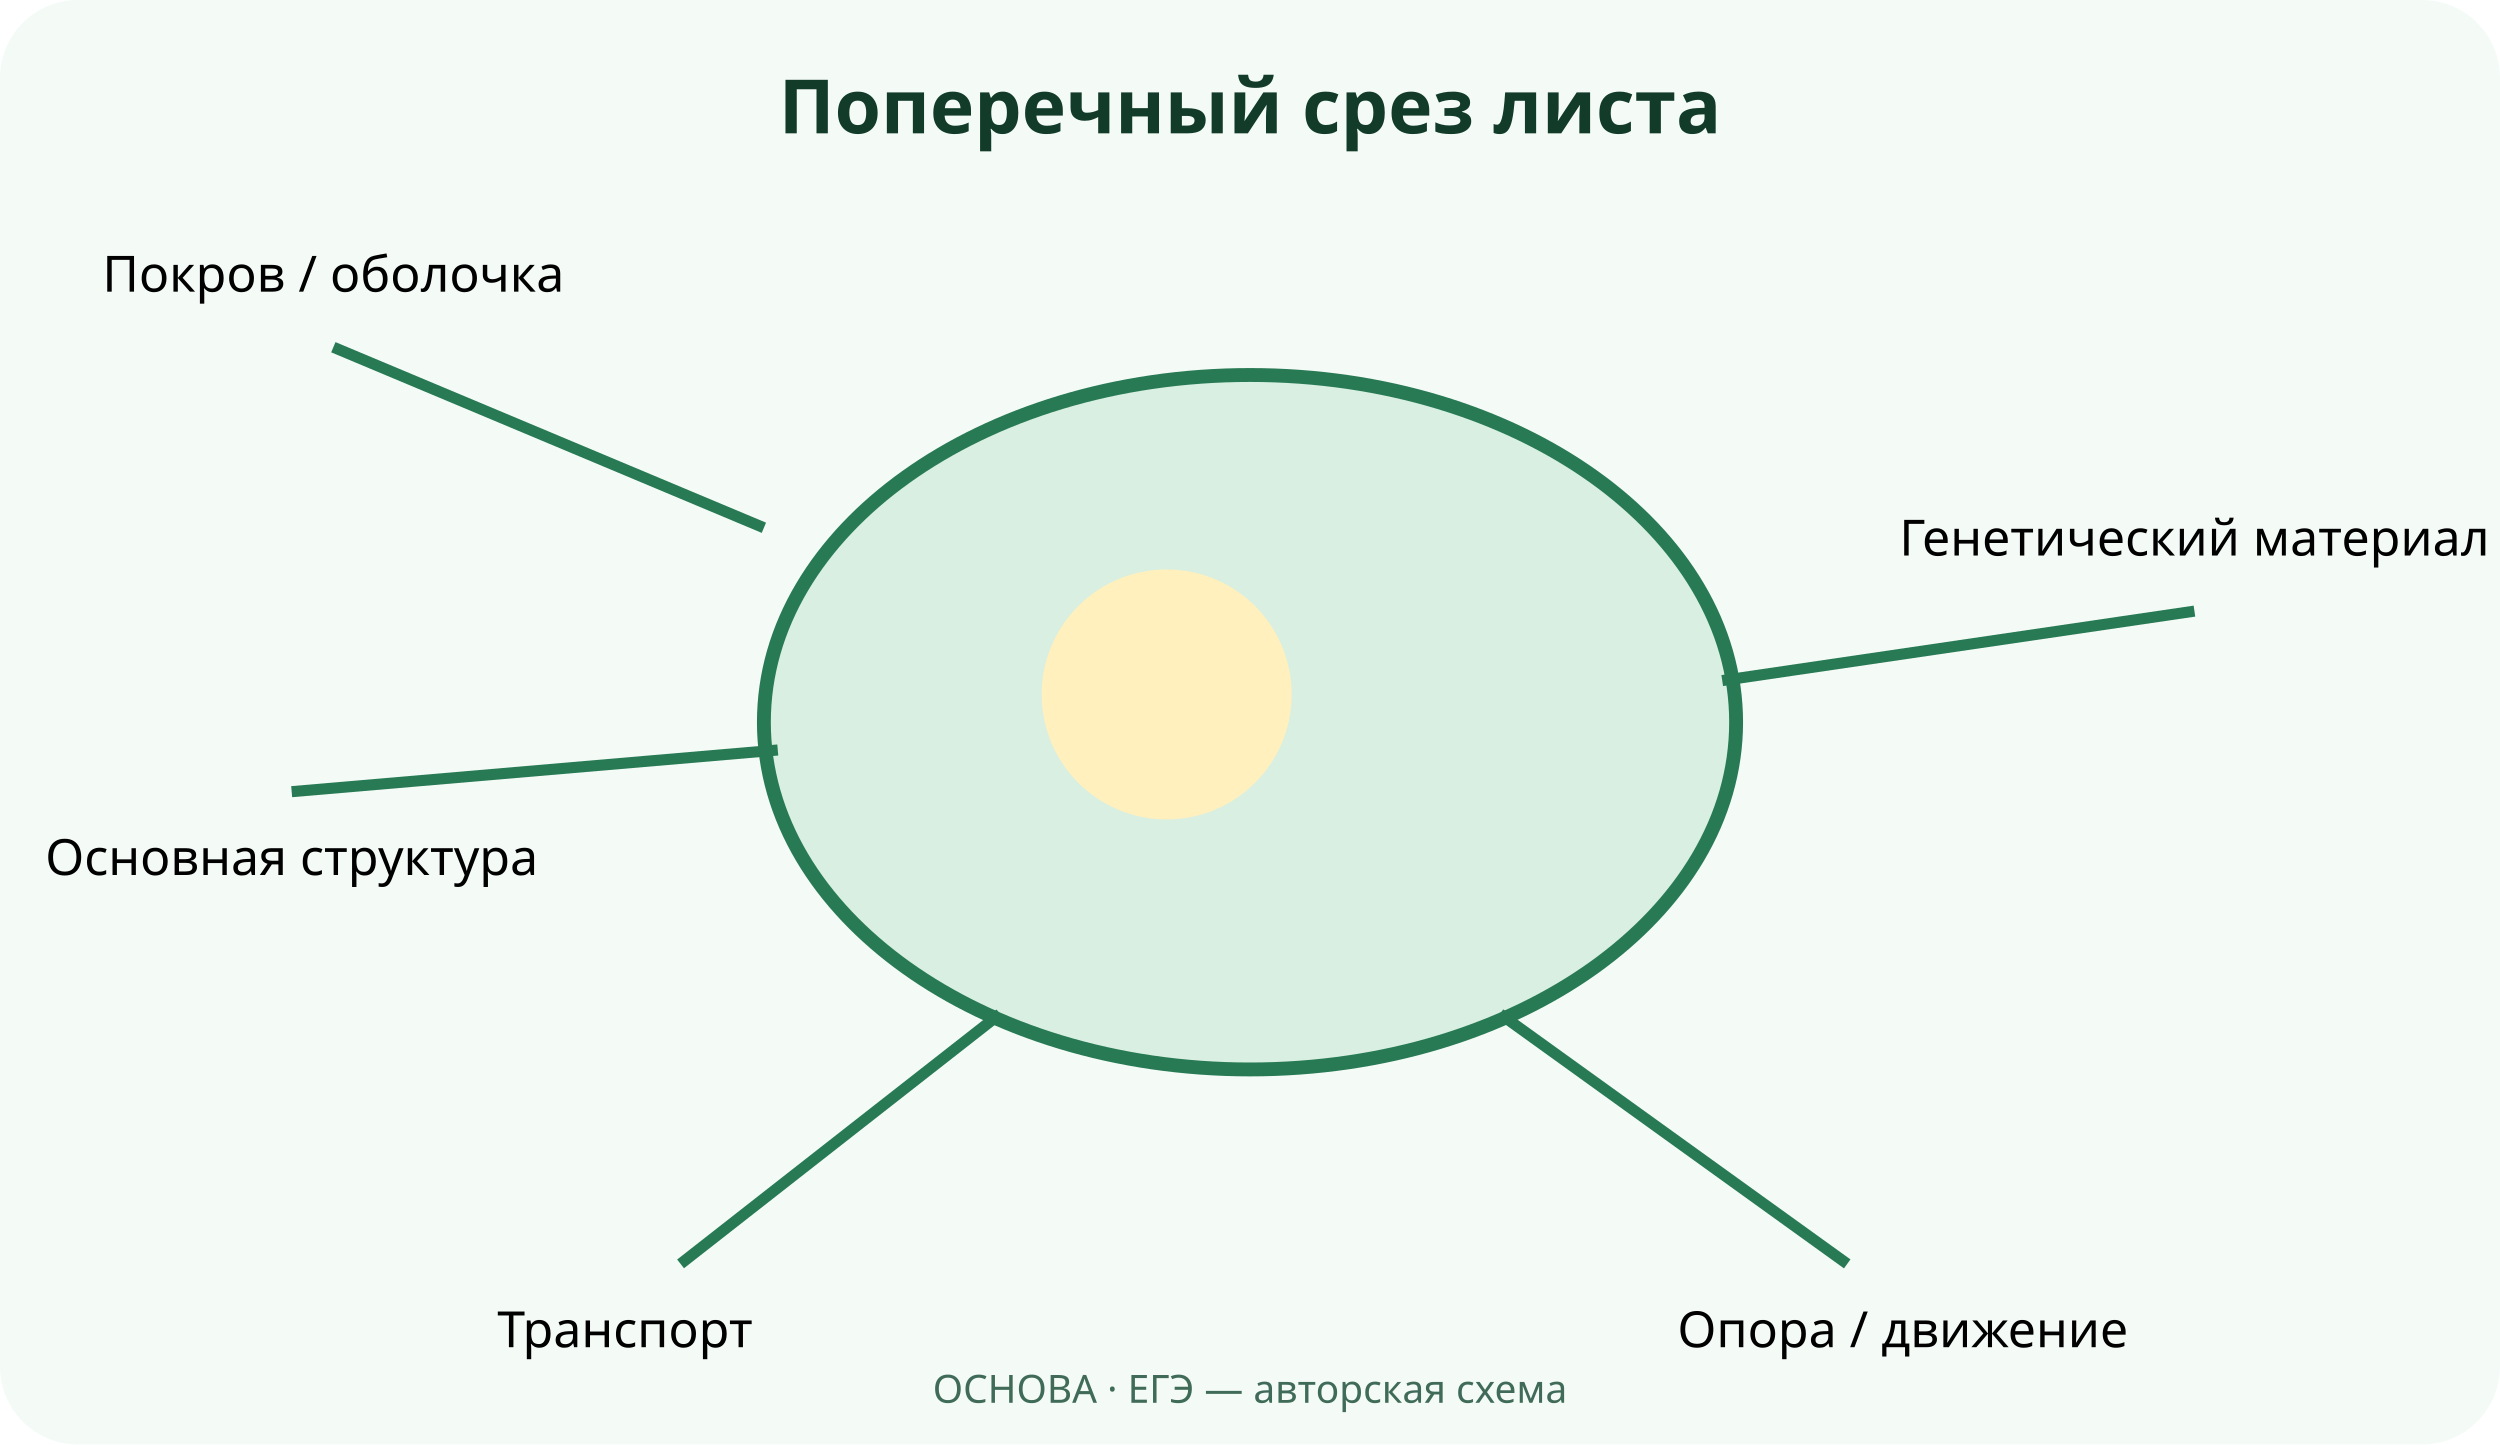
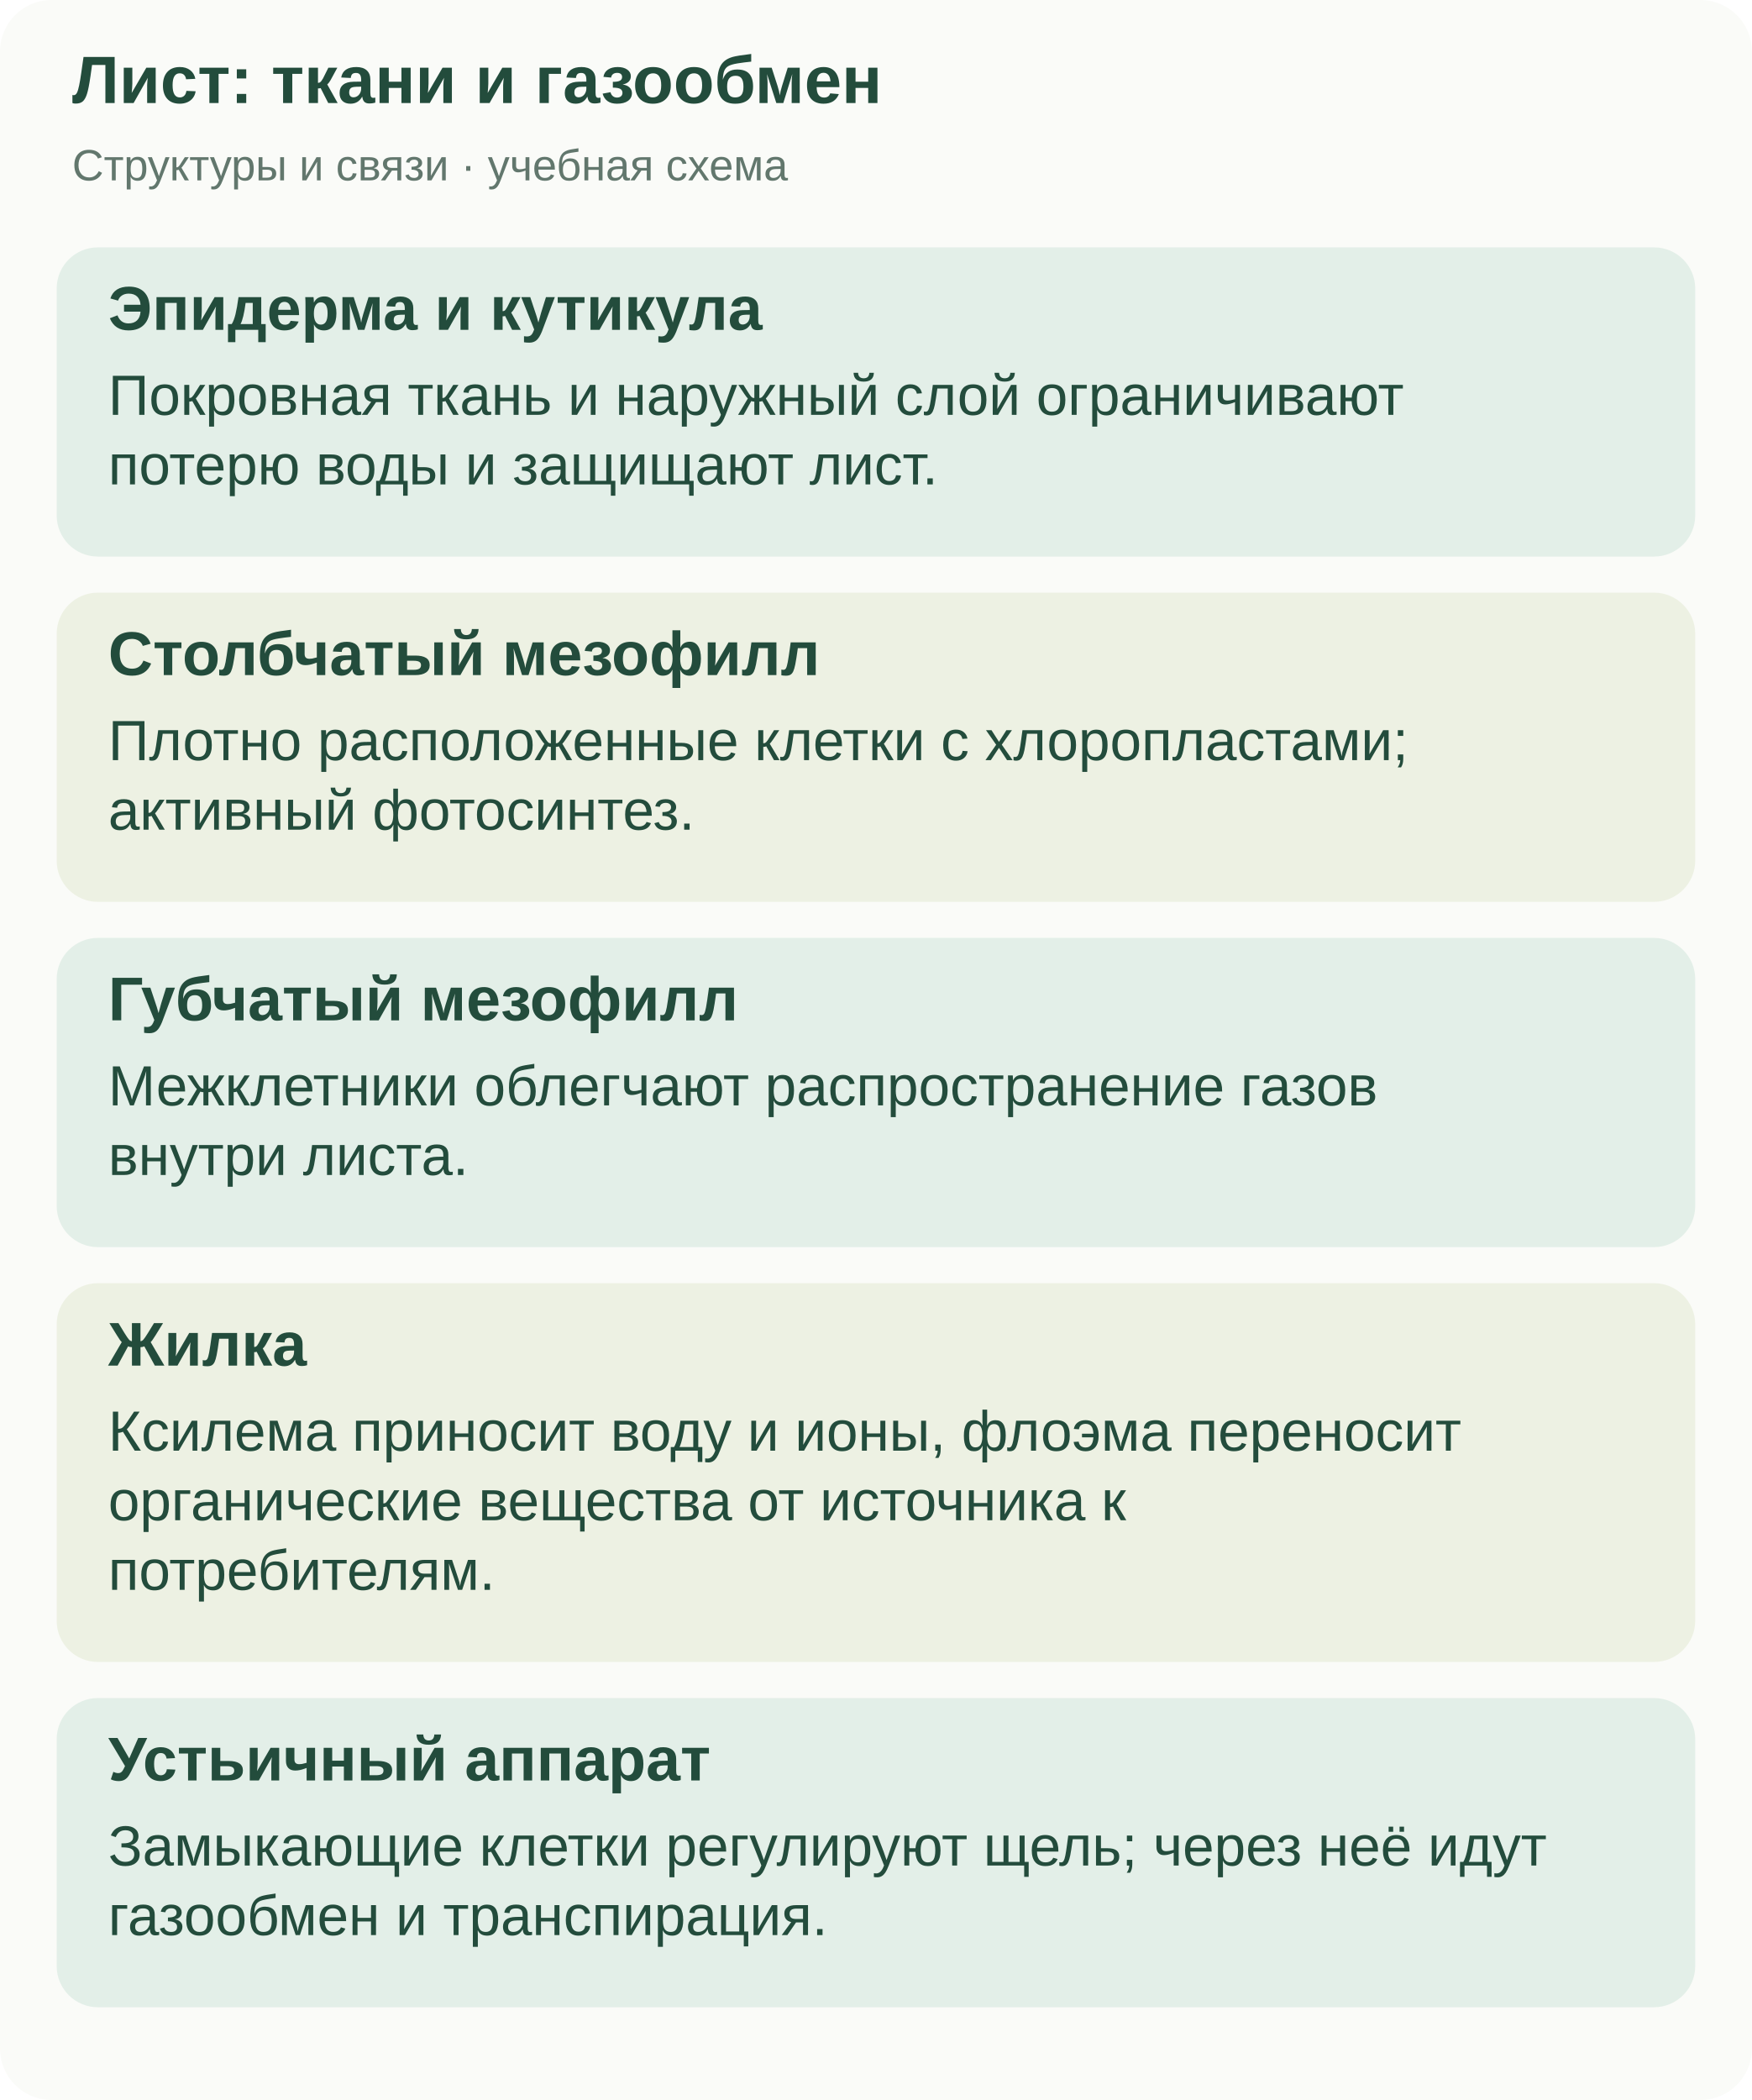
- <svg xmlns="http://www.w3.org/2000/svg" viewBox="0 0 900 520" role="img" aria-labelledby="t d">
-   <rect width="900" height="520" rx="28" fill="#f4fbf7" />
-   <text x="450" y="48" text-anchor="middle" font-family="sans-serif" font-size="27" font-weight="700" fill="#123b2a">Поперечный срез листа</text>
-   <g font-family="sans-serif" font-size="18" text-anchor="middle">
-     <ellipse cx="450" cy="260" rx="175" ry="125" fill="#d8efe1" stroke="#287a54" stroke-width="5" />
-     <circle cx="420" cy="250" r="45" fill="#fff0bd" />
-     <path d="M275 190L120 125M280 270L105 285M360 365L245 455M540 365L665 455M620 245L790 220" stroke="#287a54" stroke-width="4" />
-     <text x="120" y="105">Покров / оболочка</text>
-     <text x="105" y="315">Основная структура</text>
-     <text x="225" y="485">Транспорт</text>
-     <text x="685" y="485">Опора / движение</text>
-     <text x="790" y="200">Генетический материал</text>
+ <svg xmlns="http://www.w3.org/2000/svg" viewBox="0 0 680 815" role="img" aria-labelledby="t d">
+   <rect width="680" height="815" rx="20" fill="#fafbf8" />
+   <g font-family="Arial,sans-serif" fill="#234c3c">
+     <text x="28" y="40" font-size="26" font-weight="700">Лист: ткани и газообмен</text>
+     <text x="28" y="70" font-size="17" fill="#62776d">Структуры и связи · учебная схема</text>
+     <rect x="22" y="96" width="636" height="120" rx="16" fill="#e3efe8" />
+     <text x="42" y="128" font-size="24" font-weight="700">Эпидерма и кутикула</text>
+     <text x="42" y="161" font-size="22">Покровная ткань и наружный слой ограничивают</text>
+     <text x="42" y="188" font-size="22">потерю воды и защищают лист.</text>
+     <rect x="22" y="230" width="636" height="120" rx="16" fill="#edf1e3" />
+     <text x="42" y="262" font-size="24" font-weight="700">Столбчатый мезофилл</text>
+     <text x="42" y="295" font-size="22">Плотно расположенные клетки с хлоропластами;</text>
+     <text x="42" y="322" font-size="22">активный фотосинтез.</text>
+     <rect x="22" y="364" width="636" height="120" rx="16" fill="#e3efe8" />
+     <text x="42" y="396" font-size="24" font-weight="700">Губчатый мезофилл</text>
+     <text x="42" y="429" font-size="22">Межклетники облегчают распространение газов</text>
+     <text x="42" y="456" font-size="22">внутри листа.</text>
+     <rect x="22" y="498" width="636" height="147" rx="16" fill="#edf1e3" />
+     <text x="42" y="530" font-size="24" font-weight="700">Жилка</text>
+     <text x="42" y="563" font-size="22">Ксилема приносит воду и ионы, флоэма переносит</text>
+     <text x="42" y="590" font-size="22">органические вещества от источника к</text>
+     <text x="42" y="617" font-size="22">потребителям.</text>
+     <rect x="22" y="659" width="636" height="120" rx="16" fill="#e3efe8" />
+     <text x="42" y="691" font-size="24" font-weight="700">Устьичный аппарат</text>
+     <text x="42" y="724" font-size="22">Замыкающие клетки регулируют щель; через неё идут</text>
+     <text x="42" y="751" font-size="22">газообмен и транспирация.</text>
  </g>
-   <defs>
-     <marker id="a" markerWidth="10" markerHeight="10" refX="9" refY="3" orient="auto">
-       <path d="M0 0L10 3L0 6Z" fill="#287a54" />
-     </marker>
-   </defs>
-   <text x="450" y="505" text-anchor="middle" font-family="sans-serif" font-size="14" fill="#406b58">ОСНОВА · ЕГЭ — авторская схема</text>
</svg>
